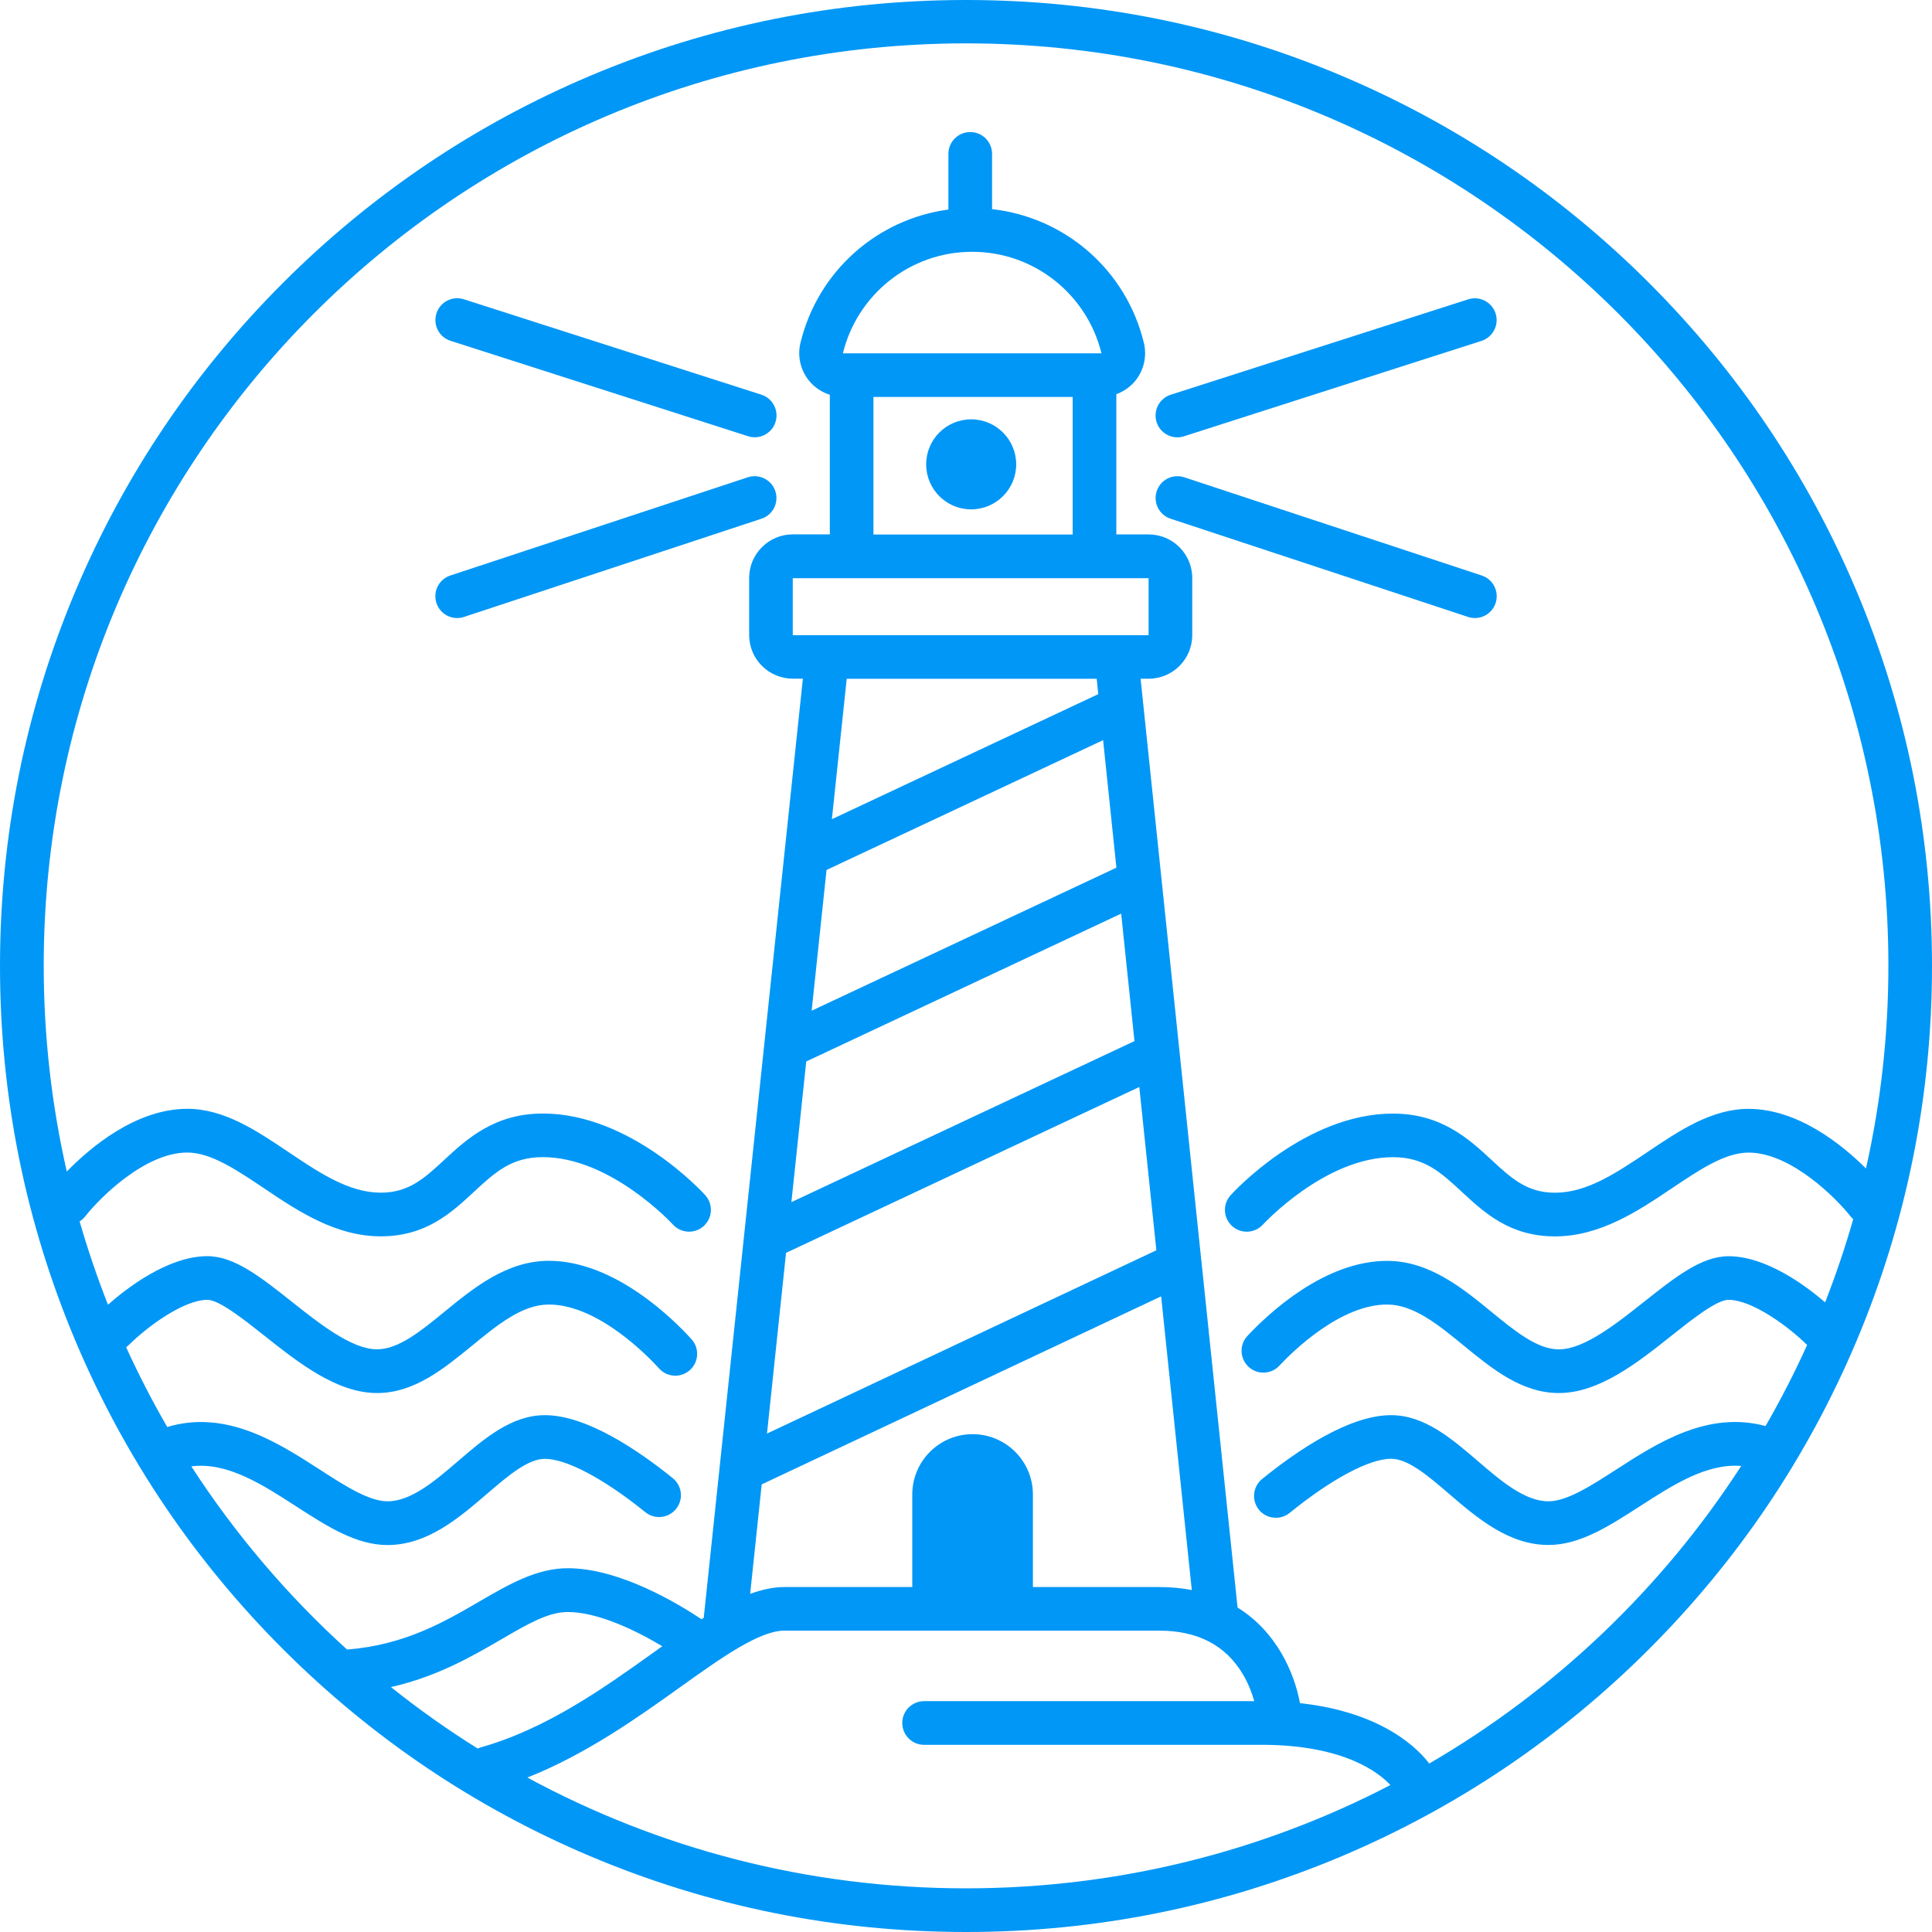
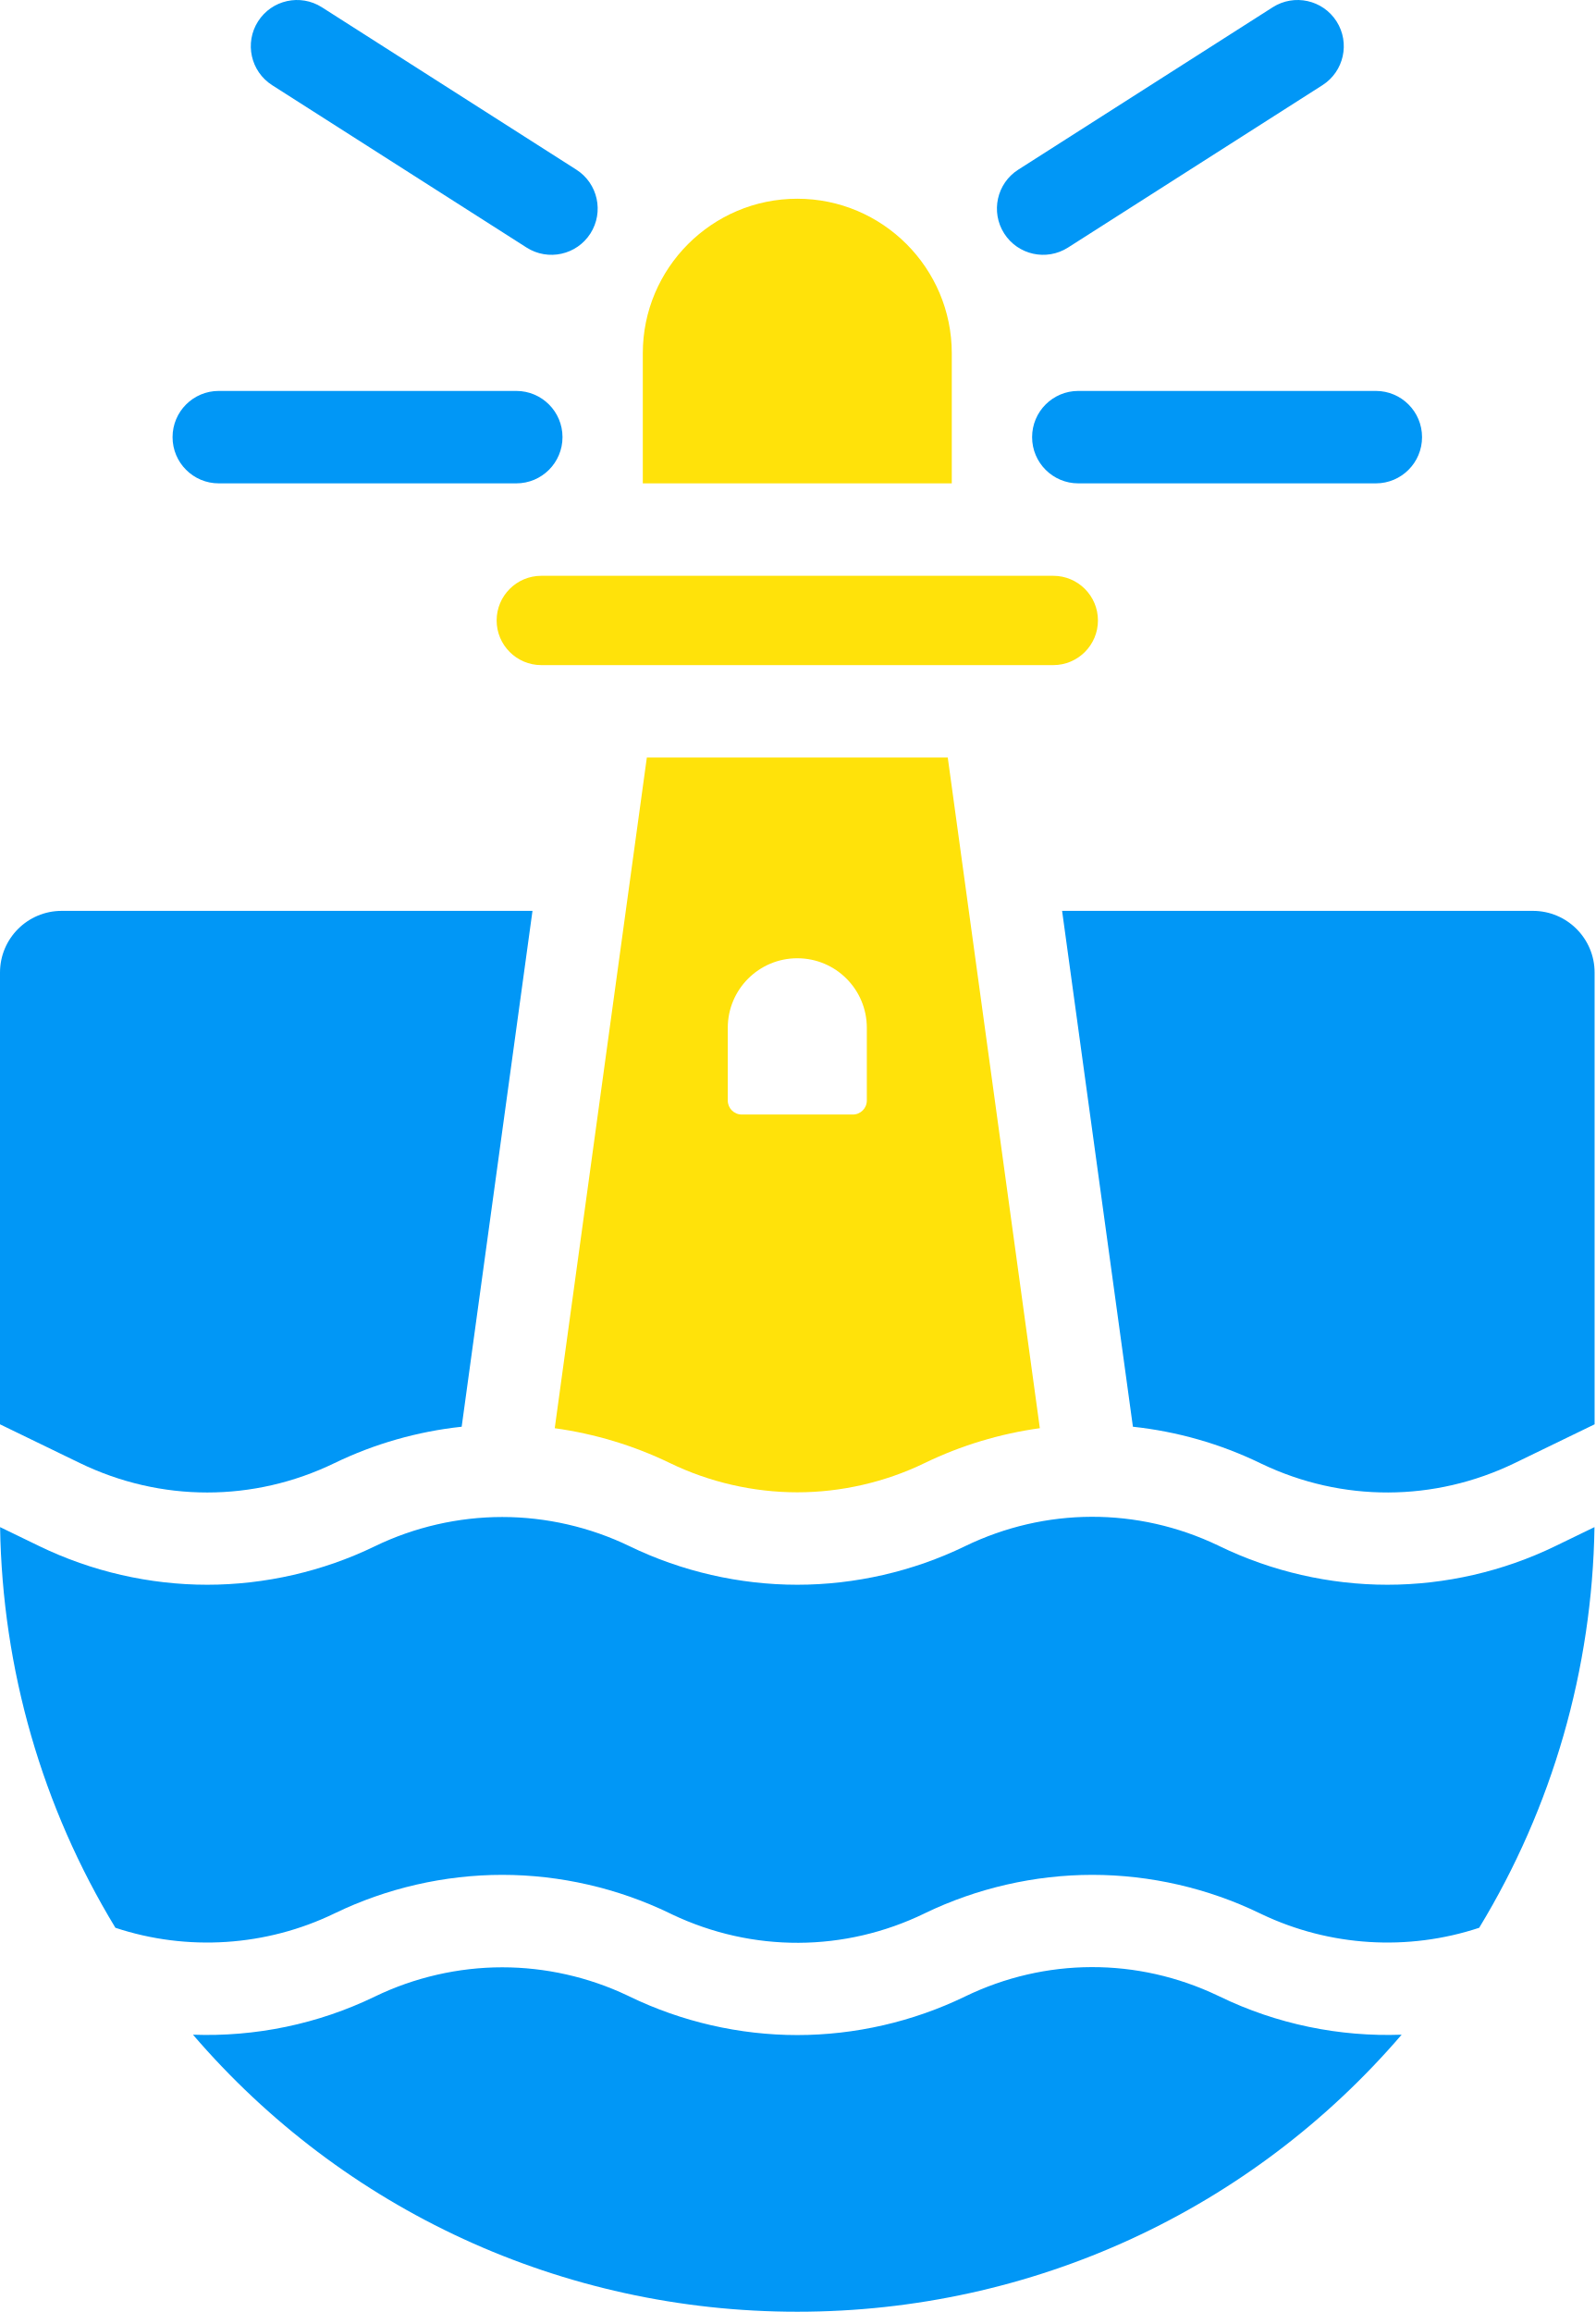
- <svg xmlns="http://www.w3.org/2000/svg" viewBox="0 0 265 265" fill="none">
-   <path d="M133.21 57.517C129.804 57.517 127.036 60.277 127.036 63.691C127.036 67.106 129.804 69.866 133.21 69.866C136.616 69.866 139.385 67.097 139.385 63.691C139.385 60.285 136.616 57.517 133.21 57.517Z" fill="#0197f6" />
-   <path d="M104.428 54.135L63.627 41.051C62.053 40.543 60.366 41.414 59.865 42.988C59.357 44.562 60.229 46.249 61.803 46.75L102.604 59.833C102.91 59.93 103.217 59.979 103.516 59.979C104.783 59.979 105.961 59.171 106.365 57.896C106.873 56.322 106.002 54.635 104.428 54.135Z" fill="#0197f6" />
-   <path d="M102.571 65.467L61.77 78.938C60.196 79.455 59.349 81.15 59.865 82.716C60.277 83.975 61.447 84.774 62.707 84.774C63.021 84.774 63.336 84.725 63.643 84.621L104.444 71.149C106.018 70.633 106.865 68.938 106.349 67.372C105.832 65.806 104.137 64.951 102.571 65.467Z" fill="#0197f6" />
-   <path d="M161.492 59.987C161.799 59.987 162.106 59.938 162.404 59.841L203.205 46.758C204.779 46.249 205.643 44.57 205.142 42.996C204.634 41.422 202.955 40.551 201.381 41.059L160.58 54.143C159.006 54.651 158.143 56.33 158.643 57.904C159.047 59.171 160.225 59.987 161.492 59.987Z" fill="#0197f6" />
-   <path d="M202.301 84.774C203.561 84.774 204.731 83.975 205.143 82.716C205.659 81.15 204.812 79.455 203.238 78.938L162.437 65.467C160.863 64.951 159.176 65.798 158.659 67.372C158.143 68.938 158.99 70.633 160.564 71.149L201.365 84.621C201.68 84.725 201.995 84.774 202.301 84.774Z" fill="#0197f6" />
-   <path d="M254.588 80.924C247.913 65.144 238.364 50.979 226.193 38.807C214.021 26.636 199.856 17.087 184.076 10.412C167.74 3.503 150.386 0 132.5 0C114.614 0 97.26 3.503 80.924 10.412C65.144 17.087 50.979 26.636 38.807 38.807C26.644 50.971 17.087 65.144 10.412 80.924C3.503 97.26 0 114.614 0 132.5C0 150.386 3.503 167.74 10.412 184.076C17.087 199.856 26.636 214.021 38.807 226.193C50.971 238.356 65.144 247.913 80.924 254.588C97.26 261.497 114.614 265 132.5 265C150.386 265 167.74 261.497 184.076 254.588C199.856 247.913 214.021 238.364 226.193 226.193C238.356 214.029 247.913 199.856 254.588 184.076C261.497 167.74 265 150.386 265 132.5C265 114.614 261.497 97.26 254.588 80.924ZM133.347 34.538C141.935 34.538 149.135 40.47 151.08 48.461H115.615C117.56 40.47 124.76 34.538 133.347 34.538ZM119.804 54.45H147.133V73.32H119.804V54.45ZM157.545 79.309V87.123H108.738V79.309H157.545ZM150.427 93.103L150.644 95.21L114.105 112.362L116.139 93.103H150.427ZM113.371 119.327L151.306 101.522L153.13 119.013L111.329 138.634L113.371 119.327ZM110.594 145.592L153.784 125.316L155.608 142.799L108.552 164.89L110.586 145.6L110.594 145.592ZM107.826 171.84L156.27 149.095L158.611 171.493L105.203 196.635L107.818 171.832L107.826 171.84ZM104.468 203.609L159.265 177.813L163.47 218.097C162.098 217.831 160.629 217.685 159.023 217.685H141.677V204.989C141.677 200.421 137.972 196.716 133.404 196.716C128.836 196.716 125.131 200.421 125.131 204.989V217.685H107.6C106.066 217.685 104.5 218.033 102.894 218.622L104.476 203.617L104.468 203.609ZM65.532 239.841C61.399 237.259 57.42 234.442 53.626 231.407C59.962 229.97 64.749 227.194 68.76 224.861C72.36 222.762 75.201 221.108 77.881 221.108C82.03 221.108 87.292 223.674 90.844 225.805C90.48 226.064 90.117 226.322 89.754 226.58C82.869 231.504 75.064 237.089 65.984 239.664C65.822 239.712 65.677 239.769 65.532 239.833V239.841ZM132.5 259.011C110.723 259.011 90.23 253.506 72.336 243.813C80.407 240.616 87.429 235.612 93.241 231.455C98.842 227.452 104.129 223.666 107.592 223.666H159.023C164.285 223.666 168.143 225.684 170.492 229.671C171.243 230.947 171.727 232.23 172.042 233.336H126.753C125.098 233.336 123.759 234.676 123.759 236.33C123.759 237.985 125.098 239.325 126.753 239.325H173.075C184.423 239.325 189.202 243.207 190.711 244.846C173.285 253.894 153.486 259.011 132.492 259.011H132.5ZM196.046 241.908C194.73 240.132 189.888 234.869 178.313 233.61C177.514 229.332 175.044 223.787 169.749 220.494L164.81 173.18C164.81 173.059 164.794 172.946 164.769 172.825L156.448 93.095H157.545C160.855 93.095 163.534 90.416 163.534 87.106V79.293C163.534 75.984 160.855 73.304 157.545 73.304H153.122V54.07C154.156 53.691 155.084 53.037 155.786 52.149C156.924 50.705 157.328 48.816 156.9 47.032C154.47 37.032 146.108 29.808 136.076 28.686V21.107C136.076 19.452 134.736 18.112 133.081 18.112C131.426 18.112 130.087 19.452 130.087 21.107V28.742C120.296 30.058 112.184 37.201 109.795 47.024C109.359 48.808 109.771 50.696 110.909 52.141C111.66 53.102 112.685 53.788 113.823 54.143V73.296H108.746C105.437 73.296 102.757 75.976 102.757 79.285V87.098C102.757 90.408 105.437 93.087 108.746 93.087H110.126L96.526 221.907C96.421 221.971 96.324 222.036 96.219 222.101C93.071 219.994 85.008 215.103 77.897 215.103C73.595 215.103 69.793 217.322 65.758 219.663C60.939 222.472 55.475 225.644 47.605 226.257C39.445 218.864 32.253 210.413 26.24 201.131C31.148 200.501 35.934 203.585 40.575 206.587C44.82 209.332 48.832 211.922 53.15 211.922C58.623 211.922 62.933 208.218 66.742 204.949C69.648 202.455 72.392 200.098 74.741 200.098C77.695 200.098 82.853 202.834 88.519 207.419C89.802 208.46 91.691 208.258 92.732 206.967C93.773 205.675 93.572 203.795 92.28 202.753C87.397 198.806 80.391 194.109 74.741 194.109C70.173 194.109 66.444 197.305 62.844 200.397C59.68 203.117 56.403 205.925 53.15 205.925C50.608 205.925 47.315 203.803 43.828 201.551C38.121 197.87 31.043 193.302 22.939 195.731C20.889 192.188 19.008 188.532 17.297 184.786C17.442 184.69 17.579 184.577 17.709 184.447C20.106 182.066 25.134 178.289 28.452 178.289C30.058 178.289 33.488 181.009 36.249 183.196C40.906 186.885 46.176 191.074 51.713 191.074C56.806 191.074 60.85 187.765 64.757 184.569C68.292 181.671 71.642 178.935 75.282 178.935C82.126 178.935 89.084 186.247 90.408 187.708C91.513 188.935 93.41 189.032 94.637 187.918C95.864 186.812 95.961 184.916 94.847 183.689C92.571 181.17 84.419 172.938 75.282 172.938C69.503 172.938 64.967 176.651 60.963 179.927C57.727 182.575 54.667 185.077 51.713 185.077C48.259 185.077 43.852 181.582 39.961 178.499C35.764 175.173 32.14 172.3 28.444 172.3C23.052 172.3 17.378 176.691 14.811 178.959C13.342 175.23 12.043 171.42 10.921 167.53C11.211 167.352 11.477 167.118 11.695 166.836C13.6 164.398 19.84 158.086 25.691 158.086C28.92 158.086 32.447 160.459 36.184 162.969C40.793 166.069 46.015 169.58 52.23 169.58C58.445 169.58 61.924 166.335 65.015 163.47C67.88 160.814 70.148 158.716 74.451 158.716C83.725 158.716 92.135 167.78 92.296 167.958C93.41 169.184 95.299 169.273 96.526 168.167C97.753 167.054 97.841 165.165 96.736 163.938C96.324 163.478 86.445 152.735 74.459 152.735C67.808 152.735 64.006 156.254 60.955 159.079C58.235 161.597 56.08 163.591 52.238 163.591C47.847 163.591 43.812 160.871 39.534 157.998C35.215 155.092 30.752 152.089 25.699 152.089C18.613 152.089 12.333 157.433 9.161 160.693C7.095 151.613 5.997 142.161 5.997 132.46C5.997 62.594 62.634 5.949 132.508 5.949C202.382 5.949 259.019 62.586 259.019 132.46C259.019 142.016 257.954 151.322 255.944 160.274C252.659 156.997 246.613 152.097 239.825 152.097C234.773 152.097 230.301 155.1 225.991 158.006C221.713 160.879 217.677 163.599 213.287 163.599C209.445 163.599 207.289 161.605 204.569 159.087C201.518 156.262 197.717 152.743 191.066 152.743C179.072 152.743 169.201 163.494 168.789 163.946C167.683 165.173 167.772 167.062 168.999 168.167C170.218 169.281 172.114 169.184 173.228 167.966C173.309 167.877 181.76 158.724 191.074 158.724C195.384 158.724 197.644 160.823 200.51 163.478C203.601 166.343 207.104 169.588 213.295 169.588C219.485 169.588 224.732 166.077 229.341 162.978C233.078 160.467 236.605 158.094 239.833 158.094C245.685 158.094 251.924 164.414 253.829 166.844C253.942 166.989 254.063 167.11 254.192 167.231C253.087 171.114 251.795 174.915 250.342 178.636C247.622 176.295 242.231 172.308 237.089 172.308C233.392 172.308 229.768 175.182 225.571 178.507C221.681 181.59 217.274 185.085 213.819 185.085C210.865 185.085 207.806 182.583 204.569 179.936C200.566 176.659 196.03 172.946 190.251 172.946C181.671 172.946 174.003 180.145 171.105 183.237C169.975 184.439 170.04 186.336 171.243 187.466C172.445 188.596 174.342 188.54 175.472 187.329C177.32 185.36 183.842 178.935 190.251 178.935C193.891 178.935 197.241 181.671 200.776 184.569C204.682 187.765 208.726 191.074 213.819 191.074C219.356 191.074 224.635 186.893 229.284 183.196C232.036 181.009 235.467 178.289 237.081 178.289C240.398 178.289 245.427 182.066 247.824 184.439C247.84 184.456 247.856 184.464 247.872 184.48C246.153 188.289 244.248 192.002 242.166 195.602C234.24 193.463 227.315 197.935 221.713 201.551C218.226 203.803 214.933 205.925 212.391 205.925C209.138 205.925 205.861 203.117 202.697 200.397C199.097 197.305 195.368 194.109 190.8 194.109C185.101 194.109 178.039 198.871 173.115 202.866C171.832 203.908 171.638 205.796 172.679 207.08C173.721 208.363 175.609 208.557 176.893 207.516C182.615 202.866 187.821 200.09 190.808 200.09C193.156 200.09 195.901 202.447 198.806 204.941C202.616 208.21 206.934 211.914 212.399 211.914C216.709 211.914 220.72 209.324 224.974 206.579C229.462 203.682 234.087 200.695 238.832 201.075C228.009 217.815 213.335 231.827 196.07 241.875L196.046 241.908Z" fill="#0197f6" />
+ <svg xmlns="http://www.w3.org/2000/svg" viewBox="0 0 926 1342" fill="none">
+   <path d="M637.387 360.13C637.387 374.436 625.773 386.063 611.467 386.063H314.227C299.933 386.063 288.307 374.436 288.307 360.13C288.307 345.85 299.933 334.223 314.227 334.223H611.467C625.773 334.223 637.387 345.85 637.387 360.13Z" fill="#FFE20A" />
+   <path d="M552.533 205.048V280.568H373.16V205.048C373.16 155.595 413.387 115.355 462.853 115.355C512.307 115.355 552.533 155.595 552.533 205.048Z" fill="#FFE20A" />
+   <path d="M309.12 528.716L268.013 828.143C242.453 830.89 217.32 838.05 194.227 849.237C147.24 872.01 93.36 872.01 46.373 849.237L0 826.743V564.53C0 544.756 16.027 528.716 35.8 528.716H309.12Z" fill="#0197F6" />
+   <path d="M925.707 564.53V826.743L879.333 849.237C832.64 871.85 779.16 872.01 732.4 849.677L731.453 849.223C708.373 838.037 683.24 830.89 657.68 828.143L616.573 528.717H889.907C909.68 528.717 925.707 544.757 925.707 564.53Z" fill="#0197F6" />
+   <path d="M813.68 1181.04C726.36 1282.76 599.44 1341.85 462.853 1341.85C326.253 1341.85 199.347 1282.76 112.027 1181.04C148.187 1182.36 184.56 1174.93 217.64 1158.89C240.56 1147.8 266.12 1141.92 291.573 1141.92C316.573 1141.92 341.68 1147.57 364.267 1158.3L365.507 1158.89C395.667 1173.52 429.32 1181.25 462.853 1181.25C496.333 1181.25 529.96 1173.53 560.08 1158.94L560.187 1158.89C606.867 1136.26 660.36 1136.12 707.12 1158.44L708.067 1158.89C741.147 1174.93 777.52 1182.36 813.68 1181.04Z" fill="#0197F6" />
+   <path d="M925.64 886.41C924.333 968.836 901.293 1048.9 858.707 1118.98C817.36 1132.68 771.84 1129.89 732.373 1111.06L731.453 1110.62C701.307 1096 667.64 1088.26 634.12 1088.26C600.627 1088.26 566.973 1096 536.84 1110.58L536.773 1110.62C490.24 1133.2 436.893 1133.38 390.213 1111.25L388.907 1110.61C358.747 1096 325.08 1088.26 291.574 1088.26C258.054 1088.26 224.4 1096 194.227 1110.62C154.56 1129.85 108.667 1132.78 67 1118.98C24.413 1048.9 1.36 968.836 0.053 886.41L22.96 897.517C53.134 912.143 86.787 919.863 120.294 919.863C153.827 919.863 187.48 912.143 217.64 897.517C240.534 886.41 266.107 880.543 291.574 880.543C317.04 880.543 342.613 886.41 365.52 897.517C395.68 912.143 429.333 919.863 462.853 919.863C496.32 919.863 529.933 912.157 560.067 897.57L560.187 897.503C606.867 874.89 660.36 874.717 707.133 897.063L708.067 897.517C738.213 912.143 771.88 919.863 805.4 919.863C838.92 919.863 872.573 912.143 902.733 897.517L925.64 886.41Z" fill="#0197F6" />
+   <path d="M798.72 280.568H625.974C611.16 280.568 599.16 268.554 599.16 253.741C599.16 238.928 611.16 226.915 625.974 226.915H798.72C813.534 226.915 825.534 238.928 825.534 253.741C825.534 268.554 813.534 280.568 798.72 280.568Z" fill="#0197F6" />
+   <path d="M582.947 135.515C574.987 123.021 578.64 106.434 591.133 98.474L738.853 4.208C751.347 -3.752 767.933 -0.086 775.893 12.395C783.867 24.888 780.2 41.474 767.707 49.448L620 143.701C607.507 151.661 590.92 148.008 582.947 135.515Z" fill="#0197F6" />
+   <path d="M299.72 280.568H126.987C112.173 280.568 100.173 268.554 100.173 253.741C100.173 238.928 112.173 226.915 126.987 226.915H299.72C314.547 226.915 326.547 238.928 326.547 253.741C326.547 268.554 314.547 280.568 299.72 280.568Z" fill="#0197F6" />
+   <path d="M305.707 143.701L158 49.448C145.507 41.474 141.84 24.888 149.813 12.395C157.773 -0.086 174.36 -3.752 186.853 4.208L334.574 98.474C347.067 106.434 350.72 123.021 342.76 135.515C334.787 148.008 318.2 151.661 305.707 143.701Z" fill="#0197F6" />
+   <path d="M503.213 638.796C503.213 643.29 499.573 646.93 495.093 646.93H430.613C426.133 646.93 422.493 643.29 422.493 638.796V596.583C422.493 574.29 440.56 556.223 462.853 556.223C474 556.223 484.093 560.73 491.387 568.036C498.693 575.343 503.213 585.436 503.213 596.583V638.796ZM550.2 439.703H375.507L322.04 829.01C345.213 832.223 367.907 839.05 388.92 849.236C411.827 860.343 437.4 866.21 462.853 866.21C488.307 866.21 513.867 860.343 536.773 849.236L536.787 849.223C536.787 849.223 536.787 849.223 536.8 849.223L536.867 849.196C557.853 839.023 580.52 832.196 603.653 828.996L550.2 439.703Z" fill="#FFE20A" />
</svg>
